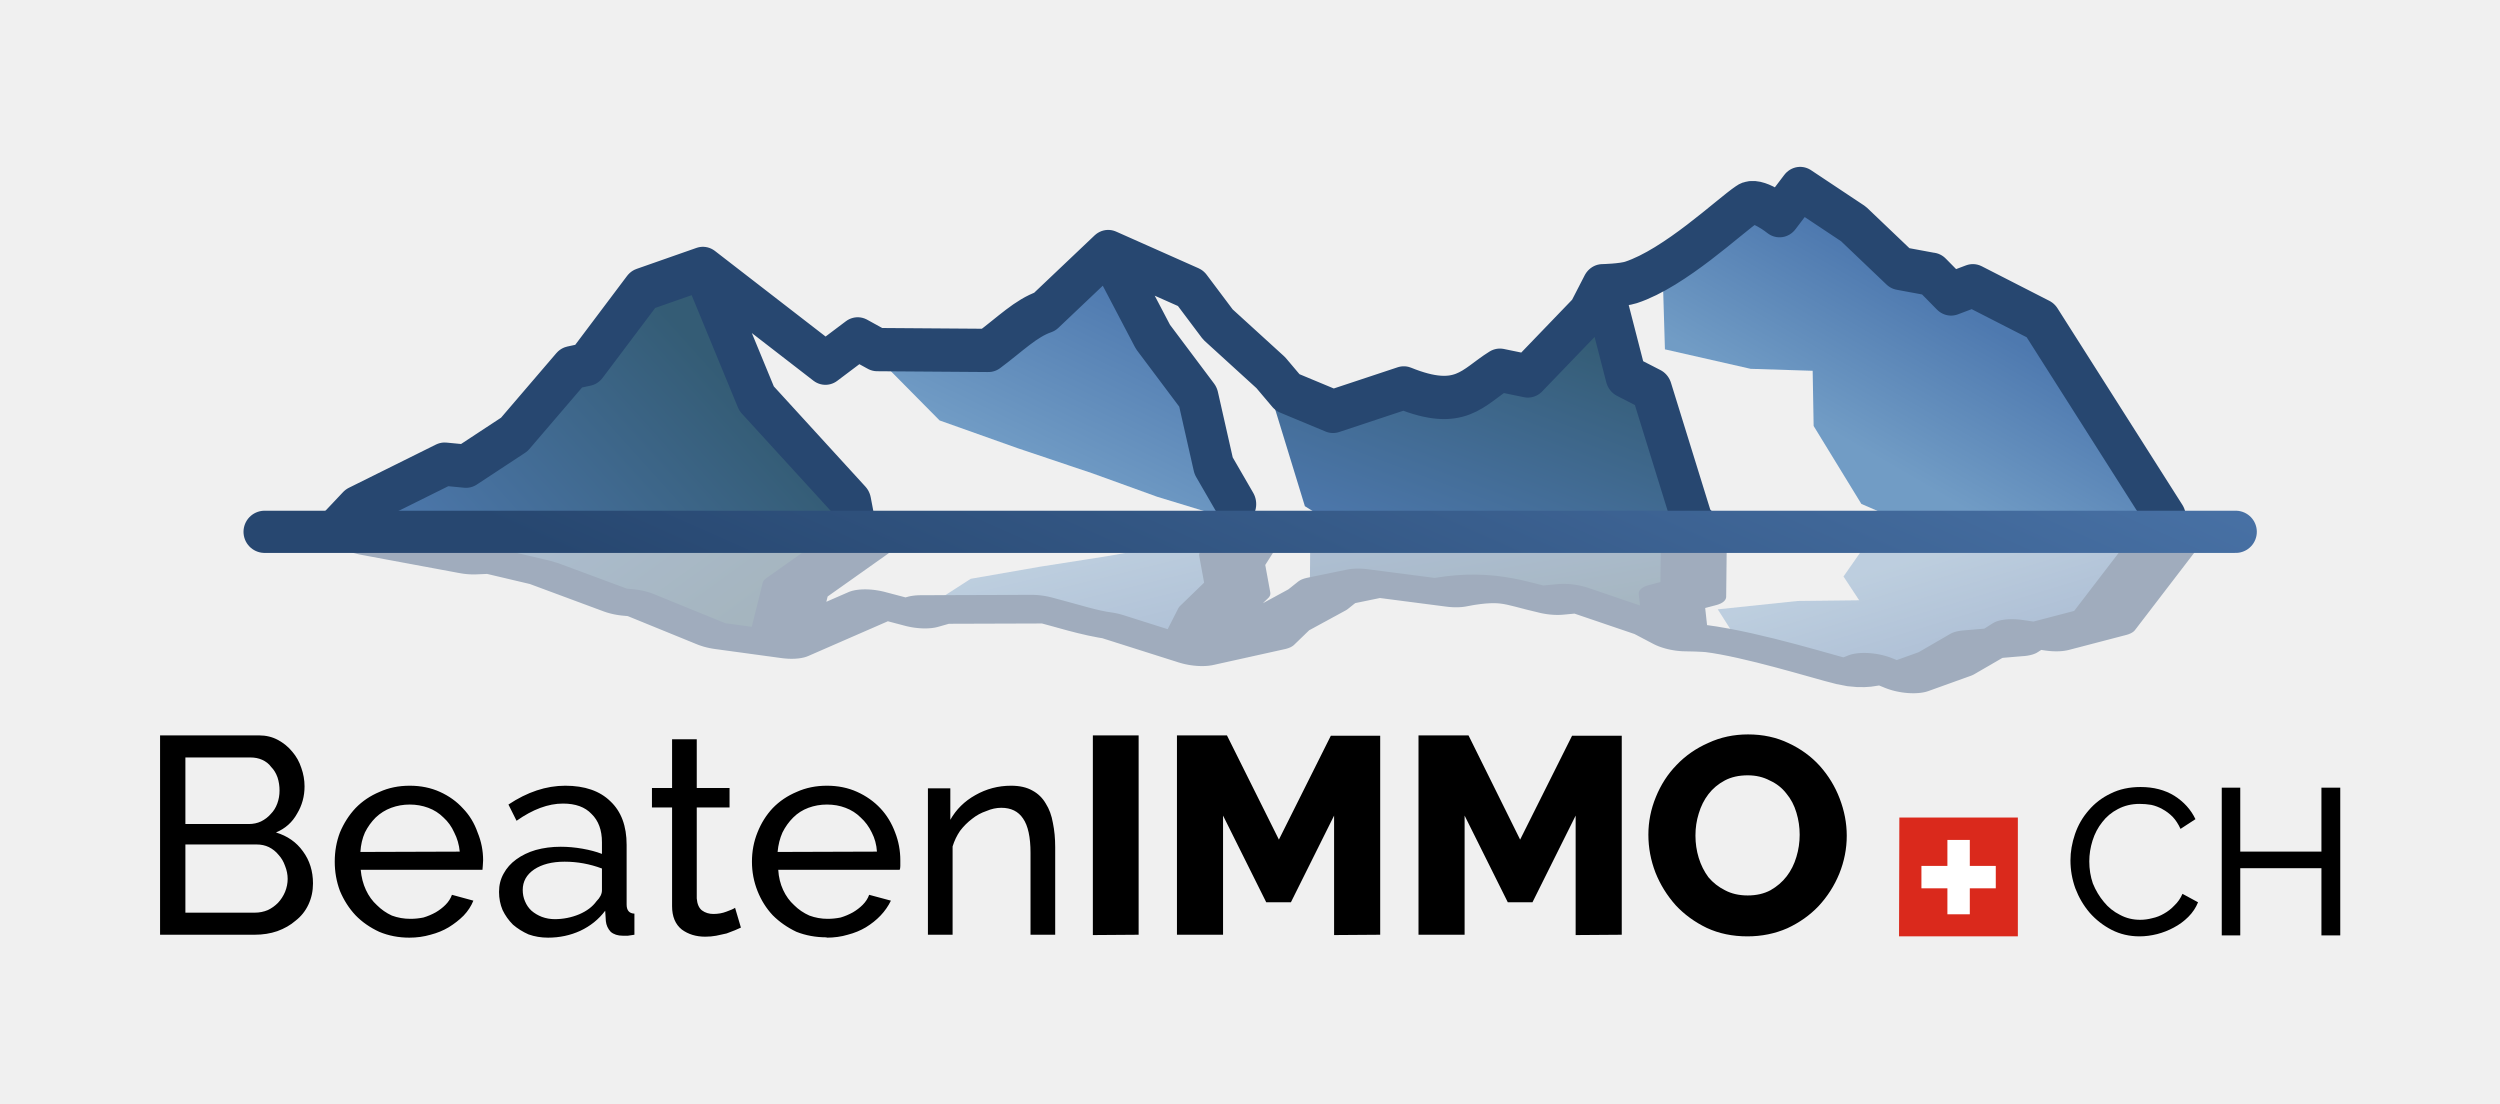
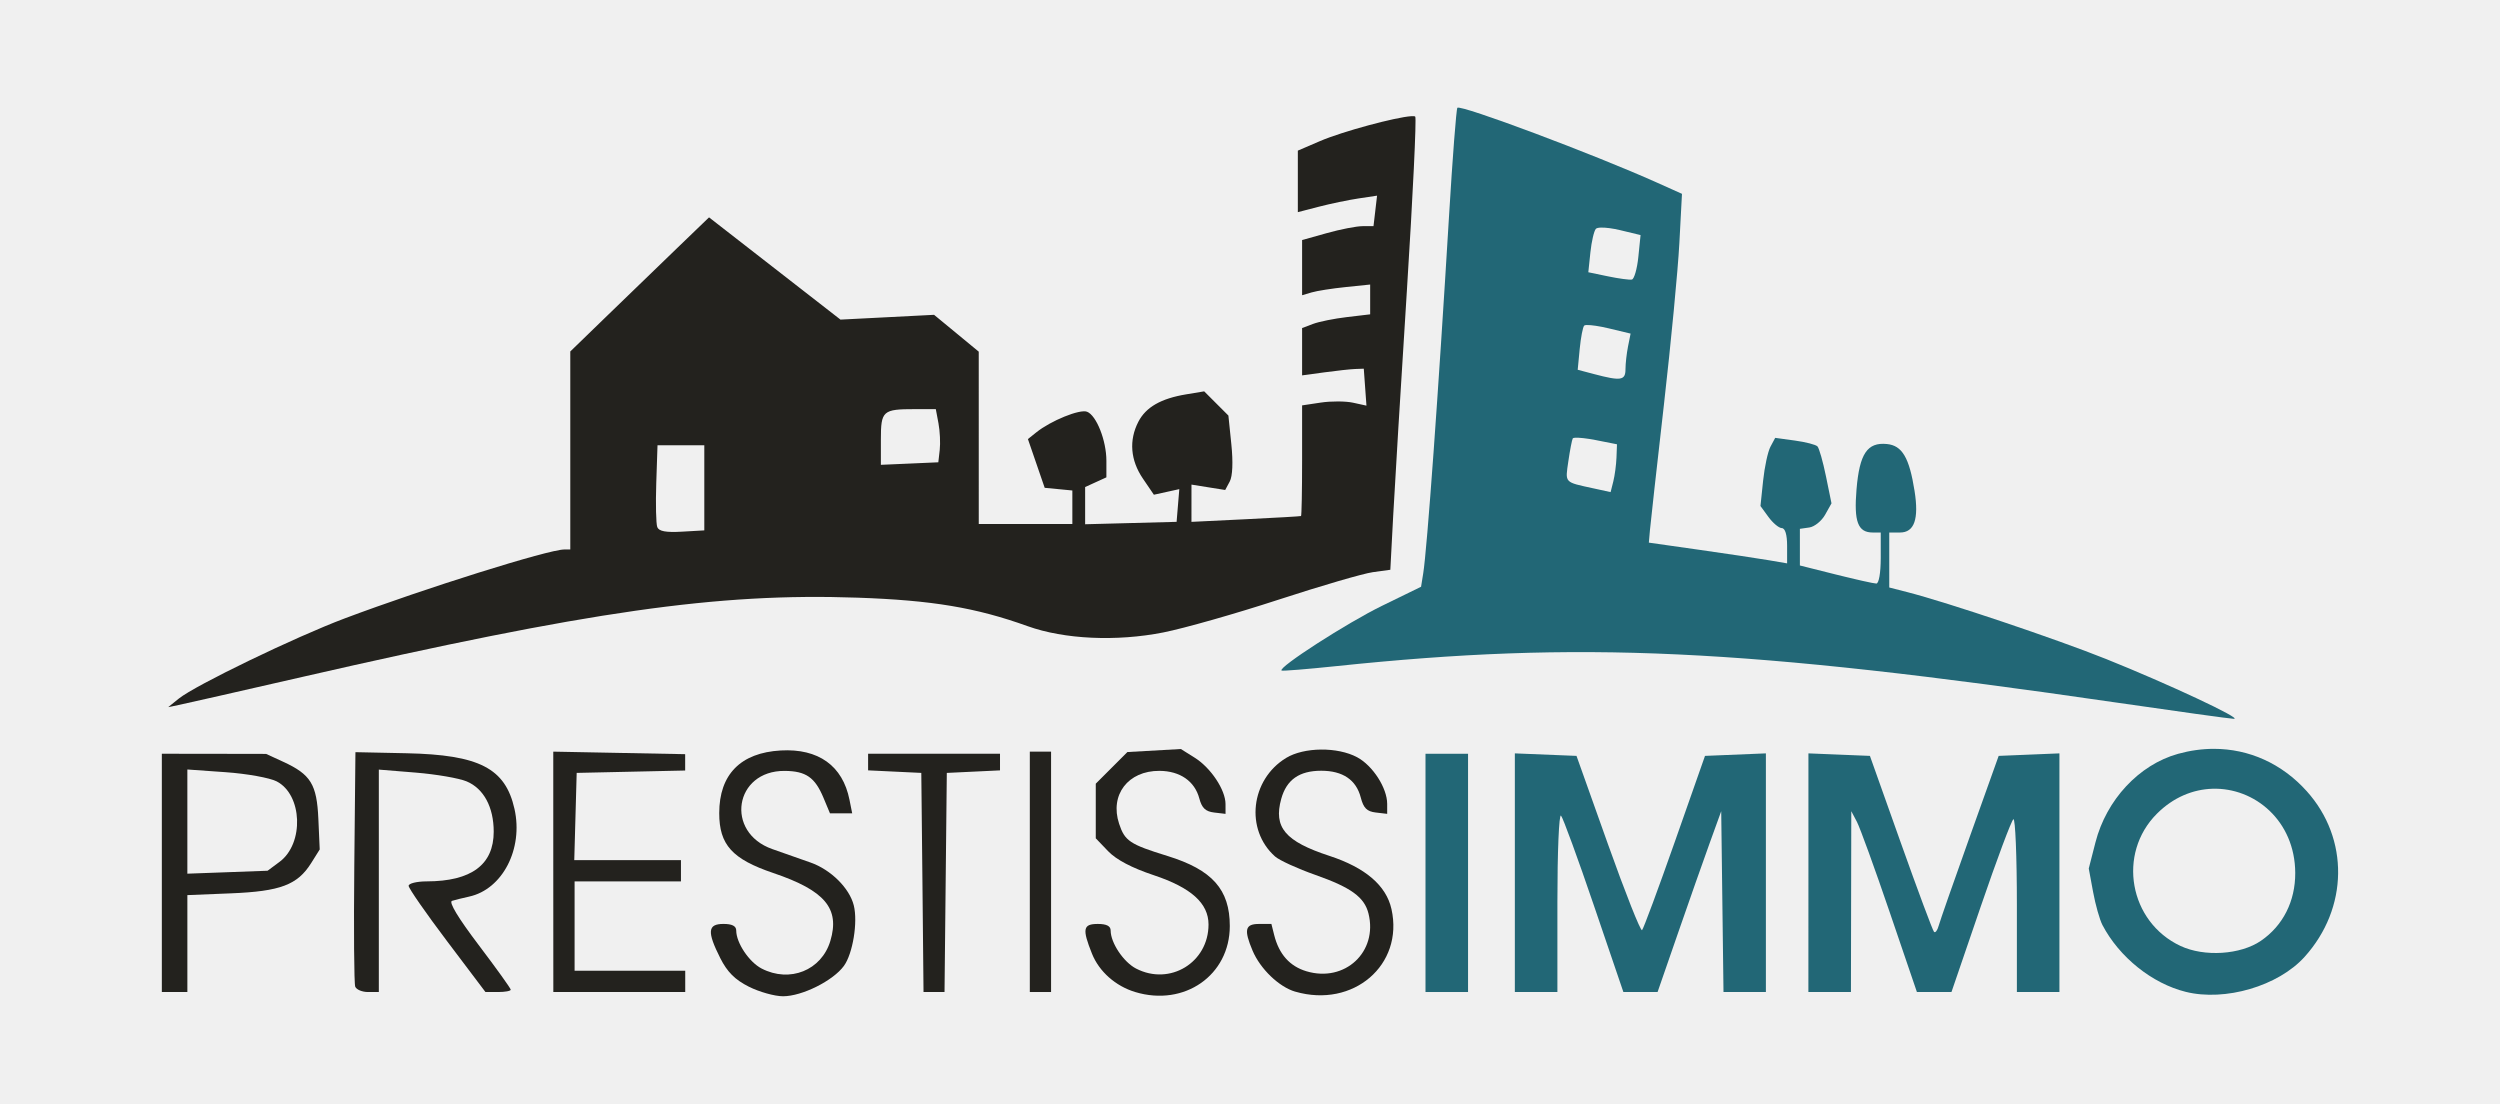
- <svg xmlns="http://www.w3.org/2000/svg" xmlns:xlink="http://www.w3.org/1999/xlink" xml:space="preserve" viewBox="0 0 77 34">
-   <defs>
+ <svg xmlns="http://www.w3.org/2000/svg" xmlns:xlink="http://www.w3.org/1999/xlink" xml:space="preserve" viewBox="0 0 77 34" version="1.1" id="svg31">
+   <defs id="defs15">
    <linearGradient id="e">
-       <stop offset="0" stop-color="#274770" />
-       <stop offset="1" stop-color="#4e79af" />
+       <stop offset="0" stop-color="#274770" id="stop1" />
+       <stop offset="1" stop-color="#4e79af" id="stop2" />
    </linearGradient>
    <linearGradient id="d">
-       <stop offset="0" stop-color="#4e79af" />
-       <stop offset="1" stop-color="#345c75" />
+       <stop offset="0" stop-color="#4e79af" id="stop3" />
+       <stop offset="1" stop-color="#345c75" id="stop4" />
    </linearGradient>
    <linearGradient id="c">
-       <stop offset="0" stop-color="#719cc5" />
-       <stop offset="1" stop-color="#4e79af" />
+       <stop offset="0" stop-color="#719cc5" id="stop5" />
+       <stop offset="1" stop-color="#4e79af" id="stop6" />
    </linearGradient>
    <linearGradient id="b">
-       <stop offset="0" stop-color="#4e79af" />
-       <stop offset="1" stop-color="#345c75" />
+       <stop offset="0" stop-color="#4e79af" id="stop7" />
+       <stop offset="1" stop-color="#345c75" id="stop8" />
    </linearGradient>
    <linearGradient id="a">
-       <stop offset="0" stop-color="#719cc5" />
-       <stop offset="1" stop-color="#4e79af" />
+       <stop offset="0" stop-color="#719cc5" id="stop9" />
+       <stop offset="1" stop-color="#4e79af" id="stop10" />
    </linearGradient>
    <linearGradient xlink:href="#a" id="g" x1="110.55" x2="112.57" y1="187.94" y2="184.25" gradientUnits="userSpaceOnUse" />
    <linearGradient xlink:href="#b" id="h" x1="100.44" x2="102.73" y1="191.48" y2="184.97" gradientUnits="userSpaceOnUse" />
    <linearGradient xlink:href="#c" id="i" x1="90.1" x2="92.15" y1="188.76" y2="184.28" gradientUnits="userSpaceOnUse" />
    <linearGradient xlink:href="#d" id="j" x1="76.24" x2="82.82" y1="193.73" y2="187.46" gradientUnits="userSpaceOnUse" />
    <linearGradient xlink:href="#a" id="k" x1="110.55" x2="112.57" y1="187.94" y2="184.25" gradientTransform="matrix(1.198 0 0 1.269 7.3 126.71)" gradientUnits="userSpaceOnUse" />
    <linearGradient xlink:href="#b" id="m" x1="100.44" x2="102.73" y1="191.48" y2="184.97" gradientTransform="matrix(1.198 0 0 1.269 7.3 126.71)" gradientUnits="userSpaceOnUse" />
    <linearGradient xlink:href="#c" id="o" x1="90.1" x2="92.15" y1="188.76" y2="184.28" gradientTransform="matrix(1.198 0 0 1.269 7.3 126.71)" gradientUnits="userSpaceOnUse" />
    <linearGradient xlink:href="#d" id="q" x1="76.24" x2="82.82" y1="193.73" y2="187.46" gradientTransform="matrix(1.198 0 0 1.269 7.3 126.71)" gradientUnits="userSpaceOnUse" />
    <linearGradient xlink:href="#e" id="t" x1="77.32" x2="86.48" y1="230.54" y2="209.68" gradientTransform="matrix(1.16 0 0 1.17 32.81 108.8)" gradientUnits="userSpaceOnUse" />
    <clipPath id="f" clipPathUnits="userSpaceOnUse">
-       <path fill="#fff" stroke-linecap="round" stroke-linejoin="round" stroke-width="1.3" d="M63.77 190.06h63.09v-9.65H63.77z" />
+       <path fill="#fff" stroke-linecap="round" stroke-linejoin="round" stroke-width="1.3" d="M63.77 190.06h63.09v-9.65H63.77z" id="path10" />
    </clipPath>
    <clipPath id="s" clipPathUnits="userSpaceOnUse">
-       <path fill="#fff" stroke-linecap="round" stroke-linejoin="round" stroke-width="1.3" d="M63.77 190.06h63.09v-9.65H63.77z" />
+       <path fill="#fff" stroke-linecap="round" stroke-linejoin="round" stroke-width="1.3" d="M63.77 190.06h63.09v-9.65H63.77z" id="path11" />
    </clipPath>
    <clipPath id="r" clipPathUnits="userSpaceOnUse">
-       <path fill="#fff" stroke-linecap="round" stroke-linejoin="round" stroke-width="1.6" d="M83.71 367.87h75.59v-12.25H83.71z" />
+       <path fill="#fff" stroke-linecap="round" stroke-linejoin="round" stroke-width="1.6" d="M83.71 367.87h75.59v-12.25H83.71z" id="path12" />
    </clipPath>
    <clipPath id="p" clipPathUnits="userSpaceOnUse">
-       <path fill="#fff" stroke-linecap="round" stroke-linejoin="round" stroke-width="1.6" d="M83.71 367.87h75.59v-12.25H83.71z" />
+       <path fill="#fff" stroke-linecap="round" stroke-linejoin="round" stroke-width="1.6" d="M83.71 367.87h75.59v-12.25H83.71z" id="path13" />
    </clipPath>
    <clipPath id="n" clipPathUnits="userSpaceOnUse">
-       <path fill="#fff" stroke-linecap="round" stroke-linejoin="round" stroke-width="1.6" d="M83.71 367.87h75.59v-12.25H83.71z" />
+       <path fill="#fff" stroke-linecap="round" stroke-linejoin="round" stroke-width="1.6" d="M83.71 367.87h75.59v-12.25H83.71z" id="path14" />
    </clipPath>
    <clipPath id="l" clipPathUnits="userSpaceOnUse">
-       <path fill="#fff" stroke-linecap="round" stroke-linejoin="round" stroke-width="1.6" d="M83.71 367.87h75.59v-12.25H83.71z" />
+       <path fill="#fff" stroke-linecap="round" stroke-linejoin="round" stroke-width="1.6" d="M83.71 367.87h75.59v-12.25H83.71z" id="path15" />
    </clipPath>
  </defs>
-   <g stroke="#274770" stroke-linecap="round" stroke-linejoin="round" stroke-width="1.61" clip-path="url(#f)" opacity=".4" transform="matrix(1.198 0 -.387 -.547 -2.14 120.4)">
-     <path fill="url(#g)" stroke="none" d="m114.72 191.12-2.09-.91-1.61-.66-1.22-1.9-.03-1.34-1.6-.04-2.2-.47-.06-1.84 1.85-1.28 2.12-.45 4.03 2.01 1.74.84 3.18 5.2" opacity="1" />
-     <path fill="url(#h)" stroke="none" d="m103.63 192.32-2.77-1.2.09-.74-.72-.3-1.58.67-1.93-1.15-.84-2.57c1.46.57 5.17-.33 5.87-.74l.72.14 1.56-1.53.36-.66.6 2.2.66.32 1.05 3.2 1.36 1.3.5 1.58" opacity="1" />
-     <path fill="url(#i)" stroke="none" d="m92.91 189.37-1.65-.57-1.94-.6-2-.68-1.57-1.52 2.85-.2c.57-.38.96-.77 1.45-.93l1.63-1.46 1.15 2.07 1.16 1.46.4 1.67.58 1.35" opacity="1" />
-     <path fill="url(#j)" stroke="none" d="m71.69 190.7.69-1.08 2.24-1.05.55.05 1.24-.77 1.47-1.62.39-.08 1.45-1.82 1.54-.51 1.38 3.16 2.42 2.5.2.99 1.55 2.08" opacity="1" />
-     <path fill="none" d="m112.85 183.96.5.48.56-.2 1.74.84 3.21 4.77m-47.1.39.62-.62 2.24-1.05.55.05 1.24-.77 1.47-1.62.39-.08 1.45-1.82 1.54-.51 1.38 3.16 2.42 2.5.2.99 1.49 1.61m-5.49-8.26 3.15 2.3.83-.59.5.26 2.86.02c.57-.4.96-.78 1.45-.94l1.63-1.46 1.15 2.07 1.16 1.46.4 1.67.57.93m-3.28-6.13 2.12.89.7.88 1.36 1.17.43.48 1.17.46 1.82-.57c1.46.56 1.77-.02 2.47-.43l.72.14 1.56-1.53.36-.66.6 2.2.66.32 1.05 3.2 1.36 1.3.62 1.19m.79-10.57 1.37.86 1.2 1.08.8.14m-8.44.28s.49-.01.72-.08c1.13-.35 2.53-1.61 2.99-1.9.24-.17.83.28.83.28l.53-.66" />
+   <g id="g21" transform="matrix(0.4952913,0,0,0.4952913,-15.32046,-115.3201)" style="stroke-width:7.631">
+     <path id="path21-6" style="fill:#23221e;fill-opacity:1;stroke-width:7.631" d="m 118.688,240.059 c -0.953,0.06 -4.255,0.94 -5.673,1.549 l -1.376,0.592 v 1.913 1.913 l 1.312,-0.34 c 0.721,-0.187 1.83,-0.418 2.463,-0.513 l 1.152,-0.173 -0.111,0.949 -0.111,0.948 h -0.681 c -0.375,0 -1.374,0.195 -2.22,0.432 l -1.539,0.431 v 1.716 1.716 l 0.595,-0.176 c 0.327,-0.097 1.28,-0.246 2.117,-0.332 l 1.521,-0.157 v 0.927 0.926 l -1.439,0.17 c -0.791,0.093 -1.744,0.285 -2.117,0.427 l -0.677,0.257 v 1.471 1.471 l 1.389,-0.189 c 0.764,-0.104 1.627,-0.198 1.918,-0.208 l 0.529,-0.019 0.083,1.149 0.083,1.149 -0.835,-0.183 c -0.459,-0.1 -1.359,-0.104 -2.001,-0.008 l -1.166,0.175 v 3.424 c 0,1.883 -0.03,3.438 -0.066,3.457 -0.036,0.019 -1.584,0.108 -3.44,0.198 l -3.374,0.164 5.1e-4,-1.158 5.2e-4,-1.159 1.049,0.168 1.048,0.167 0.283,-0.528 c 0.176,-0.33 0.214,-1.198 0.099,-2.314 l -0.183,-1.786 -0.753,-0.753 -0.753,-0.753 -1.122,0.187 c -1.566,0.26 -2.501,0.795 -2.97,1.702 -0.595,1.15 -0.497,2.392 0.281,3.536 l 0.683,1.004 0.79,-0.174 0.791,-0.174 -0.084,1.017 -0.084,1.017 -2.844,0.075 -2.844,0.075 v -1.157 -1.157 l 0.661,-0.302 0.661,-0.301 v -1.031 c 0,-1.258 -0.619,-2.825 -1.206,-3.05 -0.45,-0.173 -2.251,0.56 -3.152,1.283 l -0.522,0.418 0.522,1.516 0.521,1.515 0.86,0.083 0.86,0.083 v 1.042 1.041 h -2.91 -2.91 l -5.17e-4,-5.358 -5.16e-4,-5.358 -1.389,-1.146 -1.389,-1.145 -2.91,0.149 -2.91,0.149 -4.087,-3.179 -4.087,-3.179 -1.999,1.925 c -1.099,1.059 -3.041,2.935 -4.314,4.17 l -2.315,2.244 v 6.157 6.157 h -0.373 c -0.98,0 -8.685,2.418 -13.65,4.284 -3.085,1.159 -9.292,4.159 -10.319,4.986 l -0.661,0.533 0.661,-0.135 c 0.364,-0.074 3.817,-0.858 7.673,-1.742 17.876,-4.097 25.838,-5.233 34.528,-4.93 4.648,0.162 7.365,0.617 10.583,1.773 2.277,0.818 5.525,0.967 8.445,0.388 1.293,-0.257 4.506,-1.17 7.14,-2.031 2.633,-0.86 5.278,-1.632 5.878,-1.715 l 1.09,-0.15 0.177,-3.342 c 0.097,-1.838 0.48,-8.144 0.852,-14.012 0.371,-5.868 0.605,-10.74 0.52,-10.825 -0.028,-0.028 -0.117,-0.036 -0.253,-0.027 z m -30.851,18.215 h 1.289 l 0.166,0.884 c 0.091,0.486 0.126,1.23 0.078,1.654 l -0.088,0.769 -1.786,0.079 -1.786,0.078 v -1.571 c 0,-1.794 0.111,-1.892 2.126,-1.892 z m -16.017,2.249 h 1.455 1.455 v 2.646 2.646 l -1.392,0.08 c -0.998,0.057 -1.432,-0.023 -1.533,-0.285 -0.077,-0.201 -0.105,-1.428 -0.063,-2.726 z" />
+     <path id="path18-2" style="fill:#226776;fill-opacity:1;stroke-width:7.631" d="m 121.56,239.536 c -0.066,0.066 -0.3,3.089 -0.518,6.717 -0.666,11.044 -1.367,20.753 -1.607,22.241 l -0.133,0.827 -2.442,1.192 c -2.168,1.059 -6.465,3.828 -6.234,4.018 0.048,0.04 1.576,-0.084 3.395,-0.274 15.152,-1.586 25.32,-1.111 48.547,2.269 v -5.2e-4 c 3.786,0.551 7.062,1.005 7.28,1.009 0.576,0.011 -4.091,-2.174 -7.938,-3.717 -3.111,-1.248 -9.874,-3.524 -12.369,-4.163 l -1.124,-0.288 v -1.71 -1.709 h 0.668 c 0.891,0 1.183,-0.83 0.906,-2.58 -0.328,-2.078 -0.771,-2.83 -1.722,-2.923 -1.219,-0.12 -1.702,0.601 -1.888,2.819 -0.169,2.013 0.084,2.684 1.009,2.684 h 0.497 v 1.587 c 0,0.919 -0.115,1.587 -0.274,1.587 -0.151,0 -1.282,-0.253 -2.514,-0.562 l -2.24,-0.562 v -1.139 -1.14 l 0.587,-0.084 c 0.323,-0.046 0.765,-0.404 0.983,-0.793 l 0.396,-0.708 -0.342,-1.673 c -0.188,-0.92 -0.427,-1.761 -0.531,-1.869 -0.104,-0.108 -0.737,-0.271 -1.408,-0.363 l -1.22,-0.167 -0.294,0.549 c -0.162,0.302 -0.368,1.256 -0.458,2.119 l -0.164,1.57 0.498,0.683 c 0.274,0.375 0.646,0.686 0.828,0.691 0.21,0.005 0.331,0.408 0.331,1.101 v 1.092 l -1.124,-0.193 c -0.618,-0.106 -2.553,-0.397 -4.299,-0.645 l -3.175,-0.452 0.068,-0.778 c 0.037,-0.428 0.428,-3.932 0.868,-7.789 0.44,-3.856 0.873,-8.386 0.962,-10.067 l 0.162,-3.056 -1.562,-0.701 c -3.926,-1.762 -12.196,-4.861 -12.407,-4.65 z m 8.947,7.45 c 0.284,-0.006 0.709,0.048 1.161,0.156 l 1.284,0.309 -0.138,1.356 c -0.076,0.746 -0.258,1.38 -0.403,1.41 -0.146,0.03 -0.814,-0.06 -1.486,-0.2 l -1.222,-0.254 0.129,-1.235 c 0.071,-0.679 0.225,-1.338 0.341,-1.465 0.045,-0.049 0.164,-0.074 0.335,-0.078 z m -0.891,6.059 c 0.264,-0.006 0.789,0.071 1.352,0.206 l 1.364,0.327 -0.159,0.794 c -0.087,0.437 -0.159,1.077 -0.159,1.422 0,0.699 -0.286,0.743 -1.949,0.303 l -1.022,-0.27 0.124,-1.296 c 0.069,-0.712 0.195,-1.366 0.281,-1.452 0.021,-0.021 0.08,-0.033 0.168,-0.035 z m -0.742,7.01 c 0.235,-0.018 0.732,0.035 1.281,0.143 l 1.33,0.263 -0.031,0.825 c -0.017,0.454 -0.107,1.123 -0.198,1.487 l -0.167,0.662 -1.058,-0.231 c -1.846,-0.402 -1.768,-0.319 -1.57,-1.687 0.1,-0.692 0.224,-1.332 0.274,-1.421 0.013,-0.022 0.062,-0.036 0.141,-0.042 z" />
+     <path style="fill:#226776;fill-opacity:1;stroke-width:7.631" d="m 143.39,287.102 v -7.42 l 1.912,0.078 1.912,0.078 1.919,5.397 c 1.056,2.968 1.986,5.464 2.067,5.545 0.081,0.081 0.21,-0.085 0.287,-0.37 0.077,-0.285 0.948,-2.78 1.937,-5.545 l 1.797,-5.027 1.889,-0.078 1.889,-0.078 v 7.42 7.42 h -1.323 -1.323 v -5.44 c 0,-2.992 -0.098,-5.379 -0.217,-5.305 -0.12,0.074 -1.035,2.522 -2.034,5.44 l -1.816,5.305 -1.075,-2.8e-4 -1.075,-2.9e-4 -1.691,-4.961 c -0.93,-2.728 -1.848,-5.258 -2.04,-5.622 l -0.349,-0.661 -0.011,5.622 -0.011,5.622 h -1.323 -1.323 z" id="path14-9" />
+     <path style="fill:#226776;fill-opacity:1;stroke-width:7.631" d="m 125.134,287.102 v -7.42 l 1.917,0.078 1.917,0.078 1.958,5.496 c 1.077,3.023 2.03,5.427 2.118,5.341 0.088,-0.085 1.005,-2.559 2.038,-5.496 l 1.877,-5.341 1.893,-0.078 1.893,-0.078 v 7.42 7.42 h -1.318 -1.318 l -0.071,-5.622 -0.071,-5.622 -0.718,1.984 c -0.395,1.091 -1.285,3.621 -1.978,5.622 l -1.261,3.638 -1.064,-9.3e-4 -1.064,-9.3e-4 -1.825,-5.357 c -1.003,-2.946 -1.926,-5.47 -2.051,-5.608 -0.126,-0.14 -0.226,2.237 -0.226,5.358 v 5.609 h -1.323 -1.323 z" id="path13-1" />
+     <path style="fill:#226776;fill-opacity:1;stroke-width:7.631" d="m 119.578,287.114 v -7.408 h 1.323 1.323 v 7.408 7.408 h -1.323 -1.323 z" id="path12-2" />
+     <path style="fill:#23221e;fill-opacity:1;stroke-width:7.631" d="m 94.972,287.048 v -7.474 h 0.661 0.661 v 7.474 7.474 h -0.661 -0.661 z" id="path11-7" />
+     <path style="fill:#23221e;fill-opacity:1;stroke-width:7.631" d="m 88.295,287.709 -0.071,-6.813 -1.654,-0.079 -1.654,-0.079 v -0.516 -0.517 h 4.101 4.101 v 0.517 0.517 l -1.654,0.079 -1.654,0.079 -0.071,6.813 -0.071,6.813 h -0.653 -0.653 z" id="path10-0" />
+     <path style="fill:#23221e;fill-opacity:1;stroke-width:7.631" d="m 65.338,287.048 -3.81e-4,-7.474 4.101,0.079 4.101,0.079 v 0.508 0.508 l -3.373,0.074 -3.373,0.074 -0.075,2.712 -0.075,2.712 h 3.317 3.317 v 0.661 0.661 h -3.307 -3.307 v 2.778 2.778 h 3.44 3.44 v 0.661 0.661 h -4.101 -4.101 z" id="path9" />
+     <path style="fill:#23221e;fill-opacity:1;stroke-width:7.631" d="m 53.022,294.188 c -0.071,-0.184 -0.097,-3.54 -0.058,-7.458 l 0.071,-7.123 3.175,0.067 c 4.527,0.096 6.147,0.931 6.716,3.463 0.557,2.482 -0.743,4.996 -2.818,5.451 -0.398,0.087 -0.877,0.206 -1.066,0.265 -0.219,0.068 0.377,1.058 1.654,2.743 1.098,1.45 1.997,2.702 1.997,2.782 0,0.08 -0.354,0.145 -0.786,0.145 h -0.786 l -2.389,-3.164 c -1.314,-1.74 -2.389,-3.288 -2.389,-3.44 0,-0.151 0.506,-0.276 1.124,-0.277 2.775,-0.004 4.167,-1.036 4.167,-3.09 0,-1.529 -0.623,-2.685 -1.686,-3.129 -0.471,-0.197 -1.892,-0.442 -3.157,-0.545 L 54.49,280.691 v 6.916 6.916 h -0.67 c -0.368,0 -0.728,-0.151 -0.798,-0.335 z" id="path8" />
+     <path id="path7" style="fill:#23221e;fill-opacity:1;stroke-width:7.631" d="m 40.996,279.705 v 7.408 7.409 h 0.794 0.794 v -3.013 -3.013 l 2.712,-0.11 c 3.071,-0.124 4.137,-0.526 4.987,-1.882 l 0.531,-0.847 -0.084,-1.895 c -0.096,-2.162 -0.47,-2.769 -2.193,-3.561 l -1.058,-0.486 -3.241,-0.006 z m 1.587,0.979 2.39,0.169 c 1.315,0.093 2.739,0.35 3.165,0.571 1.605,0.83 1.715,3.863 0.181,5.002 l -0.746,0.554 -2.495,0.092 -2.495,0.091 v -3.24 z" />
+     <path id="path5" style="fill:#226776;fill-opacity:1;stroke-width:7.631" d="m 168.598,279.4 c -0.729,4.4e-4 -1.473,0.103 -2.22,0.31 -2.426,0.674 -4.459,2.854 -5.14,5.512 l -0.415,1.62 0.27,1.46 c 0.148,0.803 0.41,1.728 0.581,2.055 1.048,2 3.083,3.632 5.177,4.154 2.449,0.611 5.753,-0.36 7.389,-2.17 2.734,-3.026 2.792,-7.356 0.138,-10.308 -1.548,-1.722 -3.595,-2.634 -5.782,-2.633 z m -0.088,2.482 c 2.633,-0.084 5.138,1.997 5.153,5.232 0.008,1.763 -0.759,3.281 -2.134,4.223 -1.268,0.869 -3.52,1.014 -4.999,0.321 -3.197,-1.496 -3.954,-5.739 -1.468,-8.225 1.028,-1.028 2.251,-1.513 3.448,-1.551 z" />
+     <path style="fill:#23221e;fill-opacity:1;stroke-width:7.631" d="m 111.48,294.501 c -1.008,-0.293 -2.174,-1.412 -2.655,-2.55 -0.553,-1.309 -0.467,-1.662 0.405,-1.662 h 0.765 l 0.173,0.689 c 0.299,1.193 0.967,1.943 2.006,2.254 2.391,0.716 4.456,-1.208 3.857,-3.596 -0.254,-1.012 -1.079,-1.612 -3.288,-2.391 -1.116,-0.393 -2.25,-0.911 -2.52,-1.151 -1.876,-1.667 -1.528,-4.777 0.686,-6.127 1.113,-0.678 3.196,-0.699 4.418,-0.044 0.974,0.522 1.868,1.912 1.868,2.903 v 0.617 l -0.712,-0.084 c -0.55,-0.065 -0.762,-0.277 -0.931,-0.932 -0.283,-1.099 -1.119,-1.665 -2.458,-1.665 -1.365,0 -2.159,0.559 -2.488,1.75 -0.49,1.774 0.244,2.642 2.994,3.543 2.24,0.734 3.532,1.841 3.861,3.307 0.778,3.475 -2.376,6.183 -5.982,5.137 z" id="path3" />
+     <path style="fill:#23221e;fill-opacity:1;stroke-width:7.631" d="m 101.531,294.525 c -1.226,-0.37 -2.248,-1.275 -2.693,-2.386 -0.619,-1.547 -0.559,-1.85 0.367,-1.85 0.54,0 0.794,0.131 0.794,0.41 0,0.764 0.799,1.96 1.579,2.364 2.104,1.088 4.507,-0.372 4.507,-2.74 0,-1.32 -1.078,-2.29 -3.405,-3.065 -1.361,-0.453 -2.33,-0.963 -2.837,-1.492 l -0.77,-0.803 v -1.698 -1.698 l 0.984,-0.984 0.984,-0.984 1.662,-0.094 1.662,-0.094 0.862,0.541 c 1.002,0.629 1.913,1.999 1.915,2.879 l 9.9e-4,0.613 -0.71,-0.084 c -0.533,-0.063 -0.762,-0.28 -0.919,-0.871 -0.286,-1.079 -1.2,-1.713 -2.479,-1.72 -1.954,-0.011 -3.103,1.493 -2.511,3.288 0.355,1.075 0.664,1.281 3.008,2.005 2.788,0.861 3.876,2.085 3.876,4.359 0,3.054 -2.822,5.025 -5.876,4.104 z" id="path2" />
+     <path style="fill:#23221e;fill-opacity:1;stroke-width:7.631" d="m 77.499,294.191 c -0.862,-0.435 -1.341,-0.913 -1.776,-1.776 -0.831,-1.647 -0.786,-2.127 0.198,-2.127 0.54,0 0.794,0.131 0.794,0.41 0,0.764 0.799,1.96 1.579,2.364 1.752,0.906 3.725,0.113 4.274,-1.717 0.605,-2.019 -0.333,-3.134 -3.551,-4.224 -2.555,-0.865 -3.359,-1.756 -3.359,-3.721 0,-2.406 1.329,-3.759 3.83,-3.899 2.339,-0.131 3.847,0.951 4.269,3.062 l 0.169,0.846 h -0.691 -0.691 l -0.403,-0.965 c -0.531,-1.272 -1.094,-1.662 -2.412,-1.672 -3.128,-0.024 -3.735,3.819 -0.769,4.862 0.658,0.232 1.729,0.608 2.379,0.837 1.262,0.444 2.416,1.588 2.686,2.663 0.261,1.039 -0.06,3.002 -0.614,3.764 -0.672,0.924 -2.605,1.888 -3.784,1.888 -0.52,0 -1.477,-0.268 -2.127,-0.595 z" id="path1" />
  </g>
-   <path fill="url(#k)" d="m144.76 369.21-2.5-1.15-1.93-.84-1.47-2.4-.03-1.7-1.91-.06-2.64-.6-.07-2.33 2.2-1.62 2.56-.57 4.82 2.55 2.08 1.06 3.82 6.59" clip-path="url(#l)" transform="translate(-83 -351.7)" />
-   <path fill="url(#m)" d="m131.47 370.73-3.31-1.51.1-.94-.87-.37-1.88.84-2.32-1.46-1-3.26c1.75.72 6.19-.42 7.03-.94l.87.18 1.86-1.95.44-.83.71 2.8.8.4 1.25 4.07 1.63 1.64.61 2" clip-path="url(#n)" transform="translate(-83 -351.7)" />
-   <path fill="url(#o)" d="m118.64 367-1.99-.72-2.32-.78-2.39-.85-1.9-1.92 3.42-.25c.7-.5 1.16-.99 1.74-1.2l1.96-1.84 1.37 2.62 1.39 1.85.48 2.12.7 1.72" clip-path="url(#p)" transform="translate(-83 -351.7)" />
-   <path fill="url(#q)" d="m93.2 368.69.83-1.38 2.68-1.33.67.07 1.48-.98 1.77-2.05.46-.11 1.74-2.31 1.84-.65 1.65 4.01 2.9 3.18.25 1.25 1.85 2.64" clip-path="url(#r)" transform="translate(-83 -351.7)" />
-   <g fill="none" stroke="#274770" stroke-linecap="round" stroke-linejoin="round" stroke-width="1.05" clip-path="url(#s)" transform="matrix(1.198 0 0 1.269 -75.7 -225)">
-     <path d="m112.85 183.96.5.48.56-.2 1.74.84 3.21 4.77m-47.1.39.62-.62 2.24-1.05.55.05 1.24-.77 1.47-1.62.39-.08 1.45-1.82 1.54-.51 1.38 3.16 2.42 2.5.2.99 1.49 1.61m-5.49-8.26 3.15 2.3.83-.59.5.26 2.86.02c.57-.4.96-.78 1.45-.94l1.63-1.46 1.15 2.07 1.16 1.46.4 1.67.57.93m-3.28-6.13 2.12.89.7.88 1.36 1.17.43.48 1.17.46 1.82-.57c1.46.56 1.77-.02 2.47-.43l.72.14 1.56-1.53.36-.66.6 2.2.66.32 1.05 3.2 1.36 1.3.62 1.19m.79-10.57 1.37.86 1.2 1.08.8.14m-8.44.28s.49-.01.72-.08c1.13-.35 2.53-1.61 2.99-1.9.24-.17.83.28.83.28l.53-.66" />
-   </g>
-   <path fill="none" stroke="url(#t)" stroke-linecap="round" stroke-linejoin="round" stroke-width="1.3" d="M91.15 368.08h60.71" transform="translate(-83 -351.7)" />
-   <text xml:space="preserve" x="113.78" y="379.13" stroke-linecap="round" stroke-linejoin="round" stroke-width="1.3" font-family="Bebas Neue" font-size="8.03" style="-inkscape-font-specification:&quot;Bebas Neue&quot;;text-align:center" text-anchor="middle" transform="translate(-83 -351.7)">
-     <tspan x="114.77" y="379.13" font-family="Raleway SemiBold" font-weight="400" style="-inkscape-font-specification:&quot;Raleway SemiBold, &quot;"> </tspan>
-   </text>
-   <path d="M92.64 378.91q0 .35-.14.65-.14.3-.4.5-.23.2-.56.32-.32.11-.7.11h-2.91v-6.14h3.05q.32 0 .58.14.26.14.44.36.19.22.28.5.1.28.1.57 0 .46-.23.84-.22.4-.65.58.53.16.83.58.31.42.31.99zm-.78-.14q0-.2-.08-.4-.07-.2-.2-.34-.12-.15-.3-.24-.17-.08-.37-.08h-2.2v2.1h2.14q.21 0 .4-.08.17-.08.31-.22.14-.15.22-.34.08-.2.08-.4zm-3.15-3.74v2.05h1.95q.21 0 .38-.08.18-.09.3-.23.13-.13.2-.32t.07-.4q0-.21-.06-.4-.07-.2-.2-.33-.1-.14-.28-.22-.16-.07-.35-.07zm6.9 5.55q-.5 0-.93-.18-.43-.2-.73-.51-.3-.32-.48-.75-.16-.43-.16-.9 0-.48.16-.9.18-.43.48-.75.31-.32.74-.5.42-.19.93-.19t.93.19q.42.19.71.51.3.31.45.74.17.41.17.86l-.01.17-.01.12h-3.75q.03.34.16.62.13.28.34.47.2.2.46.32.27.1.57.1.2 0 .4-.04.2-.06.38-.16.17-.1.3-.23.14-.14.2-.31l.66.18q-.1.25-.3.46-.2.2-.46.36-.25.15-.56.23-.31.09-.65.09zm1.55-2.65q-.03-.32-.17-.59-.12-.27-.33-.46-.2-.2-.47-.3-.27-.1-.57-.1-.3 0-.57.1-.27.1-.48.3-.2.2-.33.46-.12.27-.14.6zm2.72 2.65q-.32 0-.6-.1-.27-.12-.48-.3-.2-.2-.32-.45-.11-.26-.11-.56 0-.31.14-.56.14-.26.39-.44.26-.19.6-.29.36-.1.77-.1.33 0 .67.06t.6.16v-.36q0-.56-.32-.87-.3-.32-.88-.32-.68 0-1.43.53l-.25-.5q.87-.58 1.75-.58.9 0 1.39.48.5.47.5 1.34v1.84q0 .27.24.28v.65l-.2.03h-.16q-.23 0-.37-.12-.13-.14-.15-.33l-.02-.32q-.3.4-.77.62-.46.21-.99.21zm.2-.57q.4 0 .76-.15.35-.15.53-.4.17-.17.17-.34v-.67q-.56-.21-1.15-.21-.58 0-.94.24-.35.24-.35.63 0 .19.07.35.07.17.2.29.14.12.32.19.19.07.4.07zm5.74.26-.18.08-.26.1-.32.07q-.16.03-.34.03-.42 0-.72-.22-.3-.24-.3-.72v-3.04h-.62v-.6h.62v-1.5h.76v1.5h1.01v.6h-1.01v2.8q.02.26.16.37.15.11.35.11.22 0 .4-.07.2-.07.27-.12zm2.64.3q-.5 0-.93-.17-.42-.2-.73-.51-.3-.32-.47-.75-.17-.43-.17-.9 0-.48.17-.9.17-.43.47-.75.31-.32.74-.5.42-.19.93-.19t.93.19q.42.19.72.51.29.31.45.74.16.41.16.86v.17q0 .08-.02.12h-3.74q.02.34.15.62.13.28.34.47.2.2.47.32.27.1.56.1.2 0 .4-.04.2-.06.38-.16.17-.1.3-.23.14-.14.2-.31l.67.18q-.12.25-.32.46-.19.2-.45.36-.25.15-.56.23-.3.09-.65.09zm1.55-2.64q-.02-.32-.16-.59-.13-.27-.34-.46-.2-.2-.47-.3-.26-.1-.57-.1-.3 0-.57.1-.27.1-.47.3-.2.2-.33.46-.12.27-.15.6zm5.49 2.56h-.76v-2.52q0-.73-.23-1.06-.22-.33-.67-.33-.23 0-.46.1-.24.08-.44.24-.21.16-.37.37-.15.22-.23.48v2.72h-.76v-4.51h.69v.97q.27-.48.77-.76.51-.29 1.1-.29.4 0 .66.15.26.14.41.4.16.25.22.6.07.34.07.74z" font-family="Raleway Medium" font-size="8.03" style="-inkscape-font-specification:&quot;Raleway Medium, &quot;;text-align:center" text-anchor="middle" transform="translate(-83 -351.7)" />
-   <path d="M116.66 380.5v-6.15h1.41v6.14zm7.43 0v-3.68l-1.33 2.67H122l-1.33-2.67v3.67h-1.42v-6.14h1.54l1.6 3.21 1.6-3.2h1.52v6.13zm7.44 0v-3.68l-1.33 2.67h-.76l-1.33-2.67v3.67h-1.42v-6.14h1.54l1.59 3.21 1.6-3.2h1.53v6.13zm5.29.04q-.69 0-1.25-.26-.56-.27-.96-.7-.4-.45-.62-1-.22-.57-.22-1.17t.23-1.16q.23-.57.64-.99.41-.43.98-.68.56-.26 1.22-.26.69 0 1.25.27.56.26.96.7.4.45.61 1 .22.57.22 1.15 0 .6-.23 1.17-.23.56-.64 1-.4.42-.96.68-.57.25-1.23.25zm-1.6-3.1q0 .35.1.68.1.33.3.6.21.25.51.4.3.16.7.16.4 0 .7-.16.3-.17.5-.43t.3-.6q.1-.33.1-.68 0-.35-.1-.68-.1-.34-.31-.59-.2-.26-.51-.4-.3-.16-.68-.16-.41 0-.71.16t-.5.42q-.2.26-.3.6-.1.32-.1.67z" font-family="Raleway ExtraBold" font-size="8.03" font-weight="800" style="-inkscape-font-specification:&quot;Raleway ExtraBold, Ultra-Bold&quot;;text-align:center" text-anchor="middle" transform="translate(-83 -351.7)" />
-   <path fill="#da291c" d="M58.5 25.18h3.65v3.66h-3.66z" />
-   <path fill="#fff" d="M59.98 25.87h.69v.8h.8v.69h-.8v.8h-.69v-.8h-.8v-.69h.8z" />
-   <path d="M146.77 378.2q0-.4.14-.81.14-.41.42-.73.28-.33.68-.52.4-.2.92-.2.6 0 1.04.27.44.28.65.72l-.46.3q-.1-.22-.24-.37-.15-.15-.32-.24-.16-.09-.34-.13-.18-.03-.36-.03-.37 0-.67.16-.29.15-.48.4-.2.25-.3.57-.1.32-.1.64 0 .36.11.68.13.32.34.57.2.25.5.4.28.15.62.15.18 0 .37-.05.19-.04.36-.14.18-.1.32-.25.16-.15.25-.36l.48.26q-.1.25-.3.45-.2.2-.45.33-.24.13-.51.2-.28.07-.54.07-.47 0-.86-.2t-.68-.53q-.28-.33-.44-.75-.15-.42-.15-.86zm8.31-2.24v4.55h-.58v-2.07H152v2.07h-.57v-4.55h.57v1.97h2.5v-1.97z" aria-label="CH" font-family="Raleway Medium" font-size="5.94" style="-inkscape-font-specification:&quot;Raleway Medium, &quot;;text-align:center" text-anchor="middle" transform="translate(-83 -351.7)" />
</svg>
